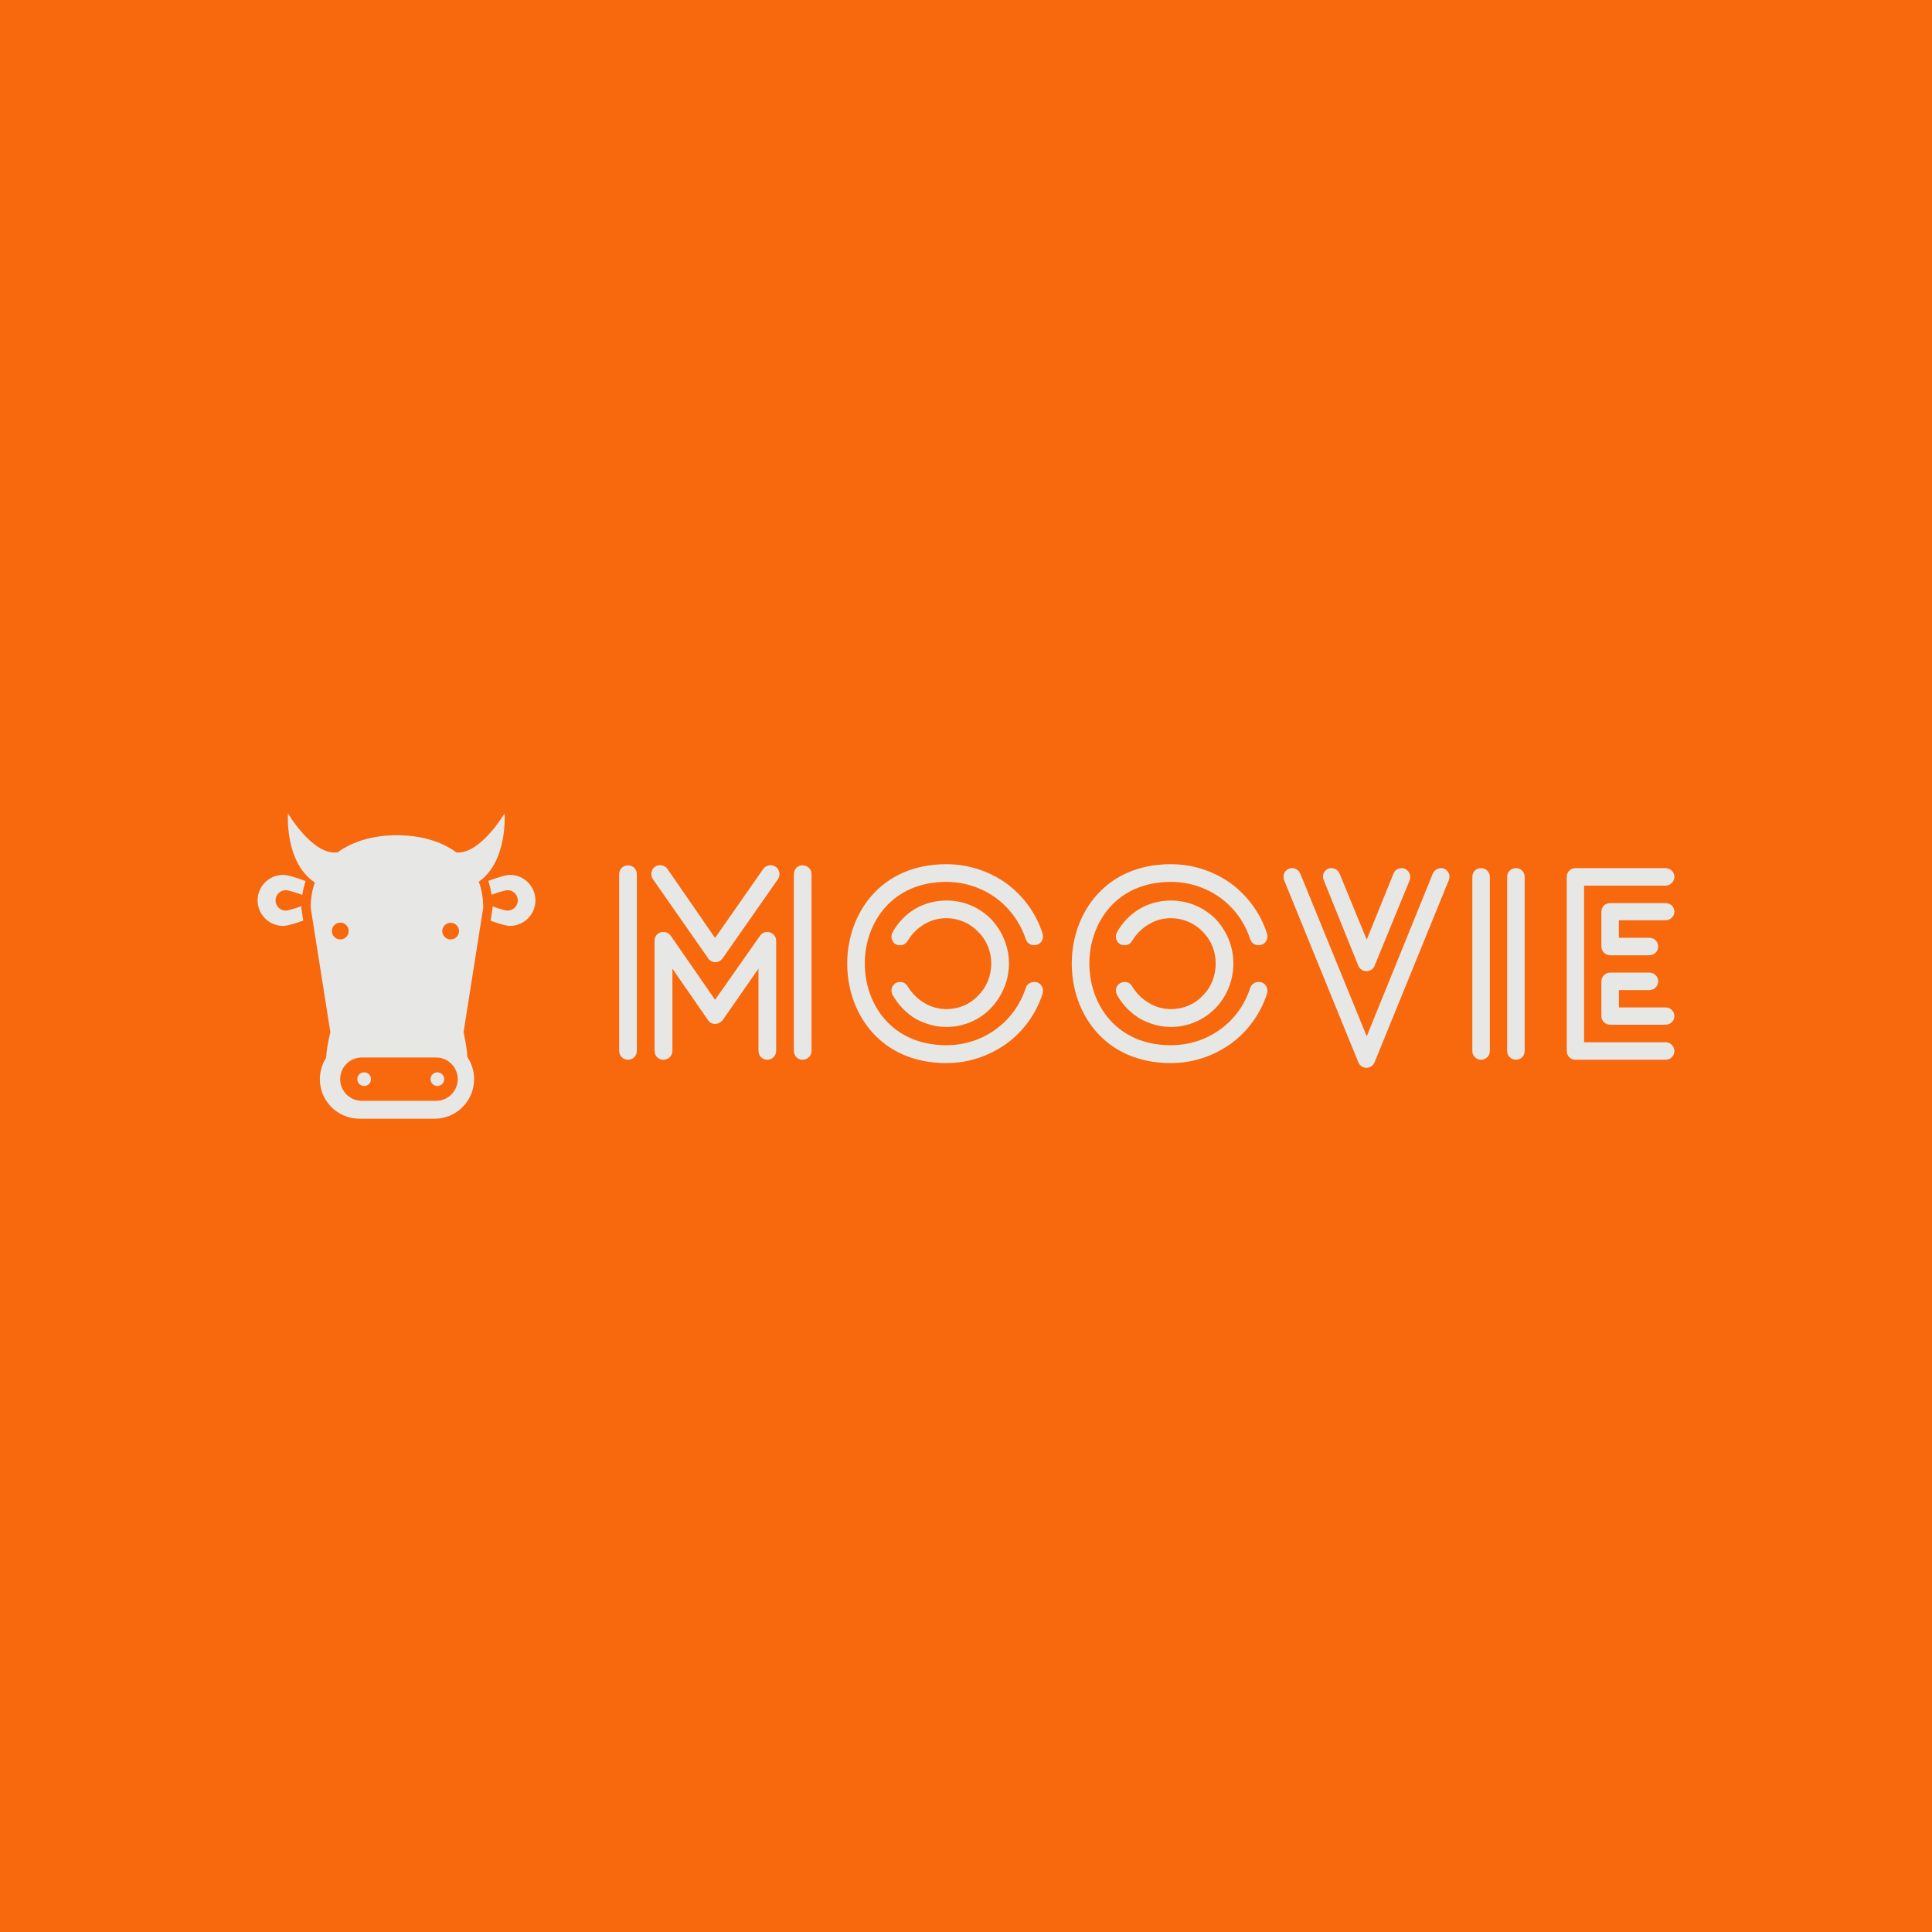
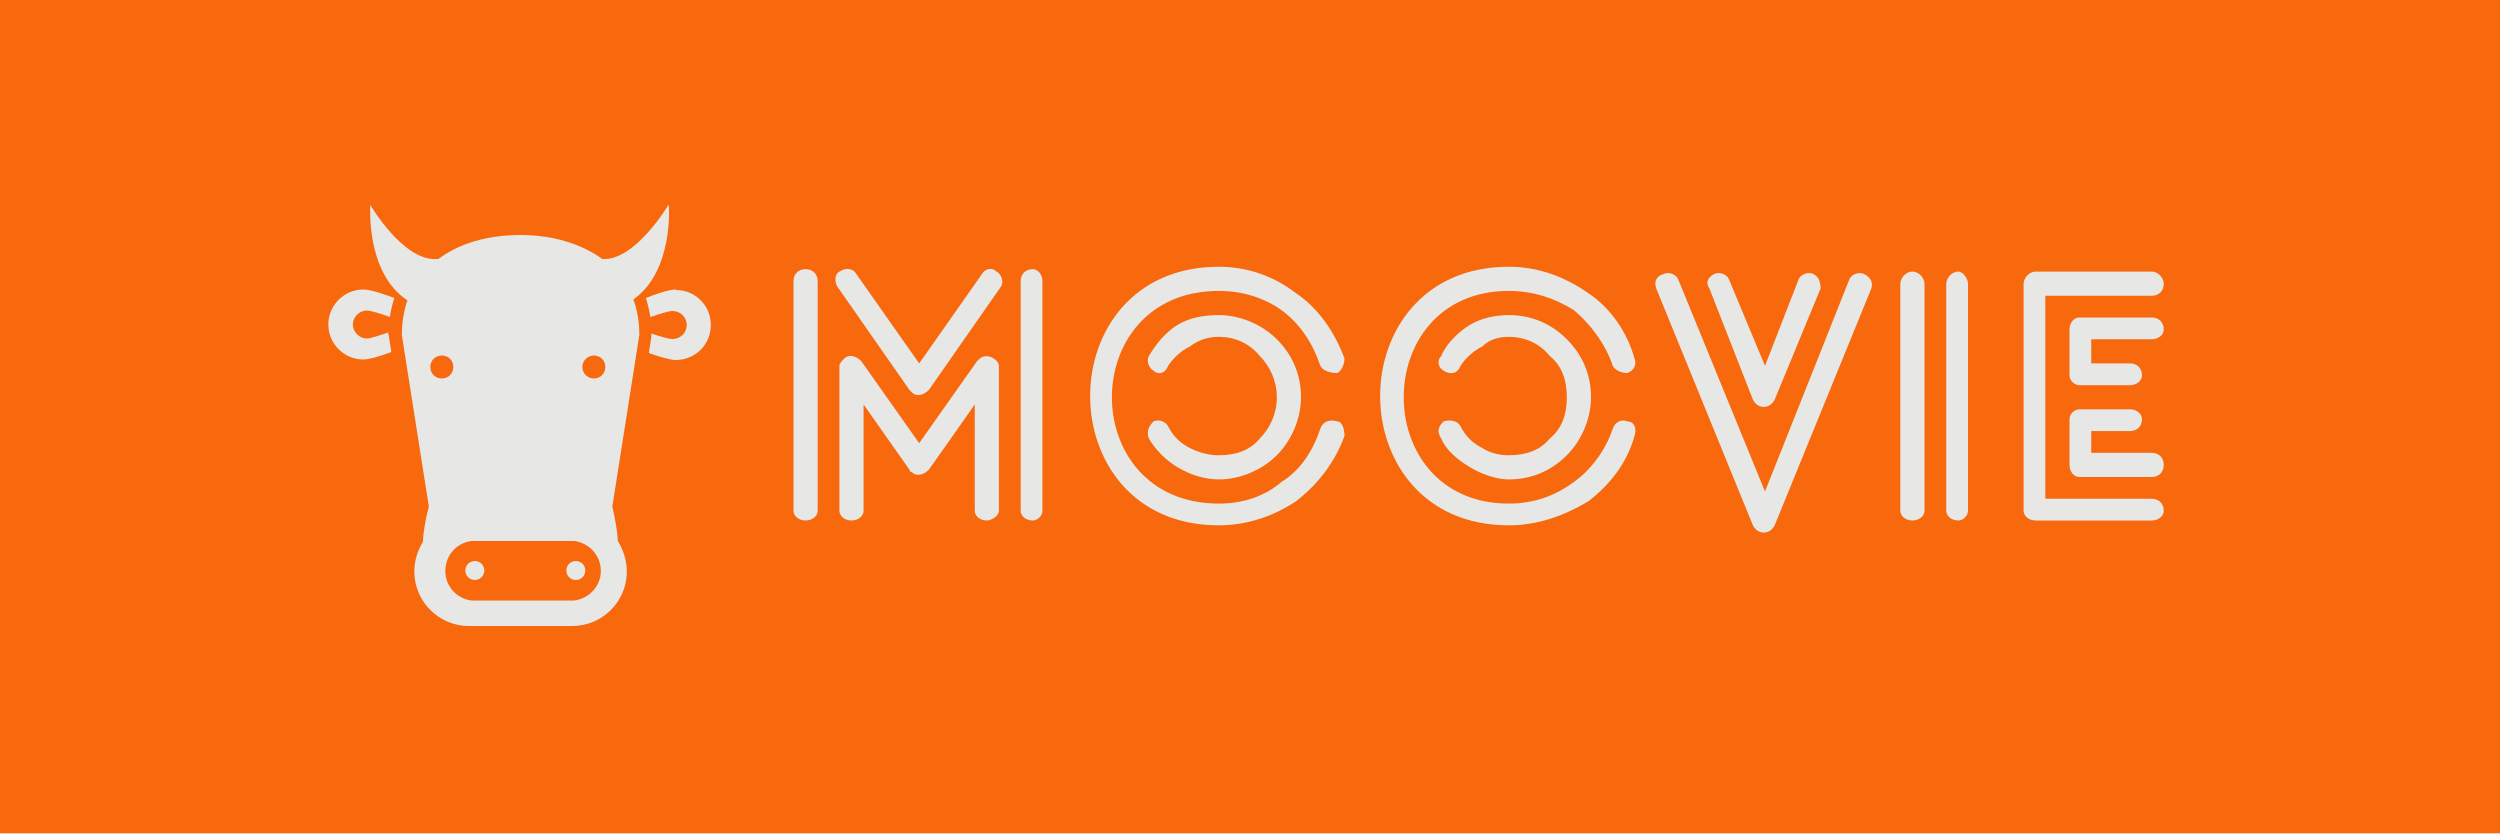
- <svg xmlns="http://www.w3.org/2000/svg" data-v-fde0c5aa="" viewBox="0 0 300 300" class="iconLeft">
-   <defs data-v-fde0c5aa="" />
-   <rect data-v-fde0c5aa="" fill="#F8680C" x="0" y="0" width="300px" height="300px" class="logo-background-square" />
-   <defs data-v-fde0c5aa="" />
-   <g data-v-fde0c5aa="" id="d5efb091-4ae7-4b38-bc48-bc9f6053afb3" fill="#E7E7E6" transform="matrix(2.891963,0,0,2.891963,92.90237,133.7869)">
-     <path d="M9.55 10.16L9.55 10.16L9.55 4.24C9.55 3.99 9.34 3.78 9.07 3.78C8.90 3.78 8.76 3.86 8.68 3.99L6.27 7.42L3.89 3.98C3.74 3.77 3.43 3.71 3.22 3.86C3.09 3.95 3.02 4.10 3.02 4.24L3.02 4.24L3.02 10.16C3.02 10.43 3.23 10.64 3.49 10.64C3.77 10.64 3.98 10.43 3.98 10.16L3.98 5.75L5.89 8.51C5.92 8.55 5.96 8.60 6.01 8.64C6.22 8.78 6.52 8.72 6.68 8.51L8.60 5.75L8.60 10.16C8.60 10.43 8.81 10.64 9.07 10.64C9.34 10.64 9.55 10.43 9.55 10.16ZM2.07 10.16L2.07 10.16L2.07 0.67C2.07 0.41 1.86 0.20 1.60 0.20C1.33 0.20 1.12 0.41 1.12 0.67L1.12 10.16C1.12 10.43 1.33 10.64 1.60 10.64C1.86 10.64 2.07 10.43 2.07 10.16ZM11.45 10.16L11.45 10.16L11.45 0.67C11.45 0.41 11.24 0.20 10.96 0.20C10.71 0.20 10.50 0.41 10.50 0.67L10.50 10.16C10.50 10.43 10.71 10.64 10.96 10.64C11.24 10.64 11.45 10.43 11.45 10.16ZM8.86 0.39L8.86 0.39L6.27 4.10L3.71 0.39C3.56 0.18 3.25 0.13 3.04 0.28C2.83 0.43 2.79 0.73 2.93 0.94L5.89 5.18C5.92 5.24 5.96 5.28 6.01 5.31C6.22 5.47 6.52 5.42 6.68 5.19L9.65 0.94C9.79 0.73 9.74 0.43 9.53 0.28C9.31 0.13 9.02 0.18 8.86 0.39ZM23.86 3.88L23.86 3.88C23.51 2.77 22.81 1.83 21.90 1.16C20.99 0.52 19.89 0.14 18.69 0.14C11.59 0.14 11.59 10.82 18.69 10.82C19.89 10.82 20.99 10.43 21.90 9.79C22.81 9.13 23.51 8.18 23.86 7.08C23.93 6.83 23.80 6.55 23.55 6.48C23.30 6.41 23.02 6.54 22.95 6.79C22.65 7.70 22.09 8.47 21.32 9.02C20.59 9.55 19.68 9.86 18.69 9.86C12.85 9.86 12.85 1.09 18.69 1.09C19.68 1.09 20.59 1.41 21.32 1.93C22.09 2.49 22.65 3.26 22.95 4.16C23.02 4.41 23.30 4.55 23.55 4.47C23.80 4.40 23.93 4.13 23.86 3.88ZM15.81 7.17L15.81 7.17C16.10 7.69 16.52 8.12 17.02 8.43C17.53 8.71 18.10 8.88 18.69 8.88C19.63 8.88 20.47 8.50 21.08 7.87C21.67 7.25 22.05 6.41 22.05 5.47C22.05 4.54 21.67 3.70 21.08 3.08C20.47 2.46 19.63 2.09 18.69 2.09C18.10 2.09 17.53 2.24 17.02 2.53C16.52 2.83 16.10 3.26 15.81 3.78C15.67 4.02 15.75 4.31 15.97 4.44C16.21 4.56 16.49 4.48 16.62 4.24C16.84 3.88 17.15 3.57 17.51 3.36C17.86 3.15 18.26 3.04 18.69 3.04C19.36 3.04 19.96 3.32 20.38 3.75C20.83 4.19 21.10 4.80 21.10 5.47C21.10 6.16 20.83 6.78 20.38 7.21C19.96 7.66 19.36 7.92 18.69 7.92C18.26 7.92 17.85 7.80 17.51 7.59C17.15 7.39 16.84 7.07 16.62 6.71C16.49 6.47 16.21 6.40 15.97 6.52C15.75 6.66 15.67 6.93 15.81 7.17ZM35.91 3.88L35.91 3.88C35.56 2.77 34.86 1.83 33.95 1.16C33.04 0.52 31.95 0.14 30.74 0.14C23.65 0.14 23.65 10.82 30.74 10.82C31.95 10.82 33.04 10.43 33.95 9.79C34.86 9.13 35.56 8.18 35.91 7.08C35.98 6.83 35.85 6.55 35.60 6.48C35.35 6.41 35.07 6.54 35 6.79C34.71 7.70 34.15 8.47 33.38 9.02C32.65 9.55 31.74 9.86 30.74 9.86C24.91 9.86 24.91 1.09 30.74 1.09C31.74 1.09 32.65 1.41 33.38 1.93C34.15 2.49 34.71 3.26 35 4.16C35.07 4.41 35.35 4.55 35.60 4.47C35.85 4.40 35.98 4.13 35.91 3.88ZM27.86 7.17L27.86 7.17C28.15 7.69 28.57 8.12 29.08 8.43C29.58 8.71 30.16 8.88 30.74 8.88C31.68 8.88 32.52 8.50 33.14 7.87C33.73 7.25 34.10 6.41 34.10 5.47C34.10 4.54 33.73 3.70 33.14 3.08C32.52 2.46 31.68 2.09 30.74 2.09C30.16 2.09 29.58 2.24 29.08 2.53C28.57 2.83 28.15 3.26 27.86 3.78C27.72 4.02 27.80 4.31 28.03 4.44C28.27 4.56 28.55 4.48 28.67 4.24C28.90 3.88 29.20 3.57 29.57 3.36C29.92 3.15 30.31 3.04 30.74 3.04C31.42 3.04 32.02 3.32 32.44 3.75C32.89 4.19 33.15 4.80 33.15 5.47C33.15 6.16 32.89 6.78 32.44 7.21C32.02 7.66 31.42 7.92 30.74 7.92C30.31 7.92 29.90 7.80 29.57 7.59C29.20 7.39 28.90 7.07 28.67 6.71C28.55 6.47 28.27 6.40 28.03 6.52C27.80 6.66 27.72 6.93 27.86 7.17ZM38.95 0.99L38.95 0.99L40.81 5.60C40.98 5.98 41.52 5.98 41.68 5.60L43.57 0.99C43.65 0.74 43.54 0.49 43.30 0.38C43.06 0.29 42.78 0.41 42.70 0.64L41.26 4.19L39.80 0.64C39.70 0.41 39.44 0.29 39.19 0.38C38.96 0.49 38.84 0.74 38.95 0.99ZM44.81 0.64L44.81 0.64L41.26 9.38L37.69 0.64C37.59 0.41 37.32 0.29 37.09 0.38C36.83 0.49 36.74 0.74 36.82 0.99L40.81 10.78C40.98 11.17 41.51 11.17 41.68 10.78L45.67 0.99C45.77 0.74 45.65 0.49 45.42 0.38C45.19 0.29 44.91 0.41 44.81 0.64ZM49.74 10.18L49.74 10.18L49.74 0.81C49.74 0.56 49.53 0.35 49.28 0.35C49.01 0.35 48.80 0.56 48.80 0.81L48.80 10.18C48.80 10.43 49.01 10.64 49.28 10.64C49.53 10.64 49.74 10.43 49.74 10.18ZM47.87 10.18L47.87 10.18L47.87 0.81C47.87 0.56 47.66 0.35 47.40 0.35C47.14 0.35 46.93 0.56 46.93 0.81L46.93 10.18C46.93 10.43 47.14 10.64 47.40 10.64C47.66 10.64 47.87 10.43 47.87 10.18ZM57.30 2.23L57.30 2.23L54.33 2.23C54.07 2.23 53.86 2.42 53.86 2.69L53.86 4.56C53.86 4.82 54.07 5.03 54.33 5.03L56.43 5.03C56.70 5.03 56.91 4.82 56.91 4.56C56.91 4.30 56.70 4.09 56.43 4.09L54.80 4.09L54.80 3.15L57.30 3.15C57.57 3.15 57.78 2.94 57.78 2.69C57.78 2.42 57.57 2.23 57.30 2.23ZM56.43 5.96L56.43 5.96L54.33 5.96C54.07 5.96 53.86 6.17 53.86 6.43L53.86 8.30C53.86 8.55 54.07 8.76 54.33 8.76L57.30 8.76C57.57 8.76 57.78 8.55 57.78 8.30C57.78 8.04 57.57 7.83 57.30 7.83L54.80 7.83L54.80 6.90L56.43 6.90C56.70 6.90 56.91 6.69 56.91 6.43C56.91 6.17 56.70 5.96 56.43 5.96ZM57.30 9.70L57.30 9.70L52.93 9.70L52.93 1.29L57.30 1.29C57.57 1.29 57.78 1.08 57.78 0.81C57.78 0.56 57.57 0.35 57.30 0.35L52.46 0.35C52.21 0.35 52.00 0.56 52.00 0.81L52.00 10.18C52.00 10.43 52.21 10.64 52.46 10.64L57.30 10.64C57.57 10.64 57.78 10.43 57.78 10.18C57.78 9.91 57.57 9.70 57.30 9.70Z" />
+ <svg xmlns="http://www.w3.org/2000/svg" viewBox="0 0 300 100" class="iconLeft">
+   <rect fill="#f8680c" x="0" y="0" width="300px" height="100px" class="logo-background-square" />
+   <g id="d5efb091-4ae7-4b38-bc48-bc9f6053afb3" fill="#e7e7e6" transform="matrix(2.9,0,0,2.9,92.9,133.8)">
+     <path d="M 9.3 -25 L 9.3 -25 L 9.3 -31 C 9.3 -31.2 9 -31.4 8.8 -31.4 C 8.6 -31.4 8.5 -31.3 8.4 -31.2 L 6 -27.8 L 3.6 -31.2 C 3.4 -31.4 3.1 -31.5 2.9 -31.3 C 2.8 -31.2 2.7 -31.1 2.7 -31 L 2.7 -31 L 2.7 -25 C 2.7 -24.8 2.9 -24.6 3.2 -24.6 C 3.5 -24.6 3.7 -24.8 3.7 -25 L 3.7 -29.4 L 5.6 -26.7 C 5.6 -26.6 5.7 -26.6 5.7 -26.6 C 5.9 -26.4 6.2 -26.5 6.4 -26.7 L 8.3 -29.4 L 8.3 -25 C 8.3 -24.8 8.5 -24.6 8.8 -24.6 C 9 -24.6 9.3 -24.8 9.3 -25 Z M 1.8 -25 L 1.8 -25 L 1.8 -34.5 C 1.8 -34.8 1.6 -35 1.3 -35 C 1 -35 0.8 -34.8 0.8 -34.5 L 0.8 -25 C 0.8 -24.8 1 -24.6 1.3 -24.6 C 1.6 -24.6 1.8 -24.8 1.8 -25 Z M 11.1 -25 L 11.1 -25 L 11.1 -34.5 C 11.1 -34.8 10.9 -35 10.7 -35 C 10.4 -35 10.2 -34.8 10.2 -34.5 L 10.2 -25 C 10.2 -24.8 10.4 -24.6 10.7 -24.6 C 10.9 -24.6 11.1 -24.8 11.1 -25 Z M 8.6 -34.8 L 8.6 -34.8 L 6 -31.1 L 3.4 -34.8 C 3.3 -35 3 -35.1 2.7 -34.9 C 2.5 -34.8 2.5 -34.5 2.6 -34.3 L 5.6 -30 C 5.6 -30 5.7 -29.9 5.7 -29.9 C 5.9 -29.7 6.2 -29.8 6.4 -30 L 9.4 -34.3 C 9.5 -34.5 9.4 -34.8 9.2 -34.9 C 9 -35.1 8.7 -35 8.6 -34.8 Z M 23.6 -31.3 L 23.6 -31.3 C 23.2 -32.4 22.5 -33.4 21.6 -34 C 20.7 -34.7 19.6 -35.1 18.4 -35.1 C 11.3 -35.1 11.3 -24.4 18.4 -24.4 C 19.6 -24.4 20.7 -24.8 21.6 -25.4 C 22.5 -26.1 23.2 -27 23.6 -28.1 C 23.6 -28.4 23.5 -28.7 23.3 -28.7 C 23 -28.8 22.7 -28.7 22.6 -28.4 C 22.3 -27.5 21.8 -26.7 21 -26.2 C 20.3 -25.6 19.4 -25.3 18.4 -25.3 C 12.5 -25.3 12.5 -34.1 18.4 -34.1 C 19.4 -34.1 20.3 -33.8 21 -33.3 C 21.8 -32.7 22.3 -31.9 22.6 -31 C 22.7 -30.8 23 -30.7 23.3 -30.7 C 23.5 -30.8 23.6 -31.1 23.6 -31.3 Z M 15.5 -28 L 15.5 -28 C 15.8 -27.5 16.2 -27.1 16.7 -26.8 C 17.2 -26.5 17.8 -26.3 18.4 -26.3 C 19.3 -26.3 20.2 -26.7 20.8 -27.3 C 21.4 -27.9 21.8 -28.8 21.8 -29.7 C 21.8 -30.7 21.4 -31.5 20.8 -32.1 C 20.2 -32.7 19.3 -33.1 18.4 -33.1 C 17.8 -33.1 17.2 -33 16.7 -32.7 C 16.2 -32.4 15.8 -31.9 15.5 -31.4 C 15.4 -31.2 15.5 -30.9 15.7 -30.8 C 15.9 -30.6 16.2 -30.7 16.3 -31 C 16.5 -31.3 16.8 -31.6 17.2 -31.8 C 17.6 -32.1 18 -32.2 18.4 -32.2 C 19.1 -32.2 19.7 -31.9 20.1 -31.4 C 20.5 -31 20.8 -30.4 20.8 -29.7 C 20.8 -29 20.5 -28.4 20.1 -28 C 19.7 -27.5 19.1 -27.3 18.4 -27.3 C 18 -27.3 17.6 -27.4 17.2 -27.6 C 16.8 -27.8 16.5 -28.1 16.3 -28.5 C 16.2 -28.7 15.9 -28.8 15.7 -28.7 C 15.5 -28.5 15.4 -28.3 15.5 -28 Z M 35.6 -31.3 L 35.6 -31.3 C 35.3 -32.4 34.6 -33.4 33.7 -34 C 32.7 -34.7 31.6 -35.1 30.4 -35.1 C 23.3 -35.1 23.3 -24.4 30.4 -24.4 C 31.6 -24.4 32.7 -24.8 33.7 -25.4 C 34.6 -26.1 35.3 -27 35.6 -28.1 C 35.7 -28.4 35.6 -28.7 35.3 -28.7 C 35.1 -28.8 34.8 -28.7 34.7 -28.4 C 34.4 -27.5 33.8 -26.7 33.1 -26.2 C 32.3 -25.6 31.4 -25.3 30.4 -25.3 C 24.6 -25.3 24.6 -34.1 30.4 -34.1 C 31.4 -34.1 32.3 -33.8 33.1 -33.3 C 33.8 -32.7 34.4 -31.9 34.7 -31 C 34.8 -30.8 35.1 -30.7 35.3 -30.7 C 35.6 -30.8 35.7 -31.1 35.6 -31.3 Z M 27.6 -28 L 27.6 -28 C 27.8 -27.5 28.3 -27.1 28.8 -26.8 C 29.3 -26.5 29.9 -26.3 30.4 -26.3 C 31.4 -26.3 32.2 -26.7 32.8 -27.3 C 33.4 -27.9 33.8 -28.8 33.8 -29.7 C 33.8 -30.7 33.4 -31.5 32.8 -32.1 C 32.2 -32.7 31.4 -33.1 30.4 -33.1 C 29.9 -33.1 29.3 -33 28.8 -32.7 C 28.3 -32.4 27.8 -31.9 27.6 -31.4 C 27.4 -31.2 27.5 -30.9 27.7 -30.8 C 28 -30.6 28.3 -30.7 28.4 -31 C 28.6 -31.3 28.9 -31.6 29.3 -31.8 C 29.6 -32.1 30 -32.2 30.4 -32.2 C 31.1 -32.2 31.7 -31.9 32.1 -31.4 C 32.6 -31 32.8 -30.4 32.8 -29.7 C 32.8 -29 32.6 -28.4 32.1 -28 C 31.7 -27.5 31.1 -27.3 30.4 -27.3 C 30 -27.3 29.6 -27.4 29.3 -27.6 C 28.9 -27.8 28.6 -28.1 28.4 -28.5 C 28.3 -28.7 28 -28.8 27.7 -28.7 C 27.5 -28.5 27.4 -28.3 27.6 -28 Z M 38.7 -34.2 L 38.7 -34.2 L 40.5 -29.6 C 40.7 -29.2 41.2 -29.2 41.4 -29.6 L 43.3 -34.2 C 43.3 -34.5 43.2 -34.7 43 -34.8 C 42.8 -34.9 42.5 -34.8 42.4 -34.6 L 41 -31 L 39.5 -34.6 C 39.4 -34.8 39.1 -34.9 38.9 -34.8 C 38.7 -34.7 38.5 -34.5 38.7 -34.2 Z M 44.5 -34.6 L 44.5 -34.6 L 41 -25.8 L 37.4 -34.6 C 37.3 -34.8 37 -34.9 36.8 -34.8 C 36.5 -34.7 36.4 -34.5 36.5 -34.2 L 40.5 -24.4 C 40.7 -24 41.2 -24 41.4 -24.4 L 45.4 -34.2 C 45.5 -34.5 45.3 -34.7 45.1 -34.8 C 44.9 -34.9 44.6 -34.8 44.5 -34.6 Z M 49.4 -25 L 49.4 -25 L 49.4 -34.4 C 49.4 -34.6 49.2 -34.9 49 -34.9 C 48.7 -34.9 48.5 -34.6 48.5 -34.4 L 48.5 -25 C 48.5 -24.8 48.7 -24.6 49 -24.6 C 49.2 -24.6 49.4 -24.8 49.4 -25 Z M 47.6 -25 L 47.6 -25 L 47.6 -34.4 C 47.6 -34.6 47.4 -34.9 47.1 -34.9 C 46.8 -34.9 46.6 -34.6 46.6 -34.4 L 46.6 -25 C 46.6 -24.8 46.8 -24.6 47.1 -24.6 C 47.4 -24.6 47.6 -24.8 47.6 -25 Z M 57 -33 L 57 -33 L 54 -33 C 53.8 -33 53.6 -32.8 53.6 -32.5 L 53.6 -30.6 C 53.6 -30.4 53.8 -30.2 54 -30.2 L 56.1 -30.2 C 56.4 -30.2 56.6 -30.4 56.6 -30.6 C 56.6 -30.9 56.4 -31.1 56.1 -31.1 L 54.5 -31.1 L 54.5 -32.1 L 57 -32.1 C 57.3 -32.1 57.5 -32.3 57.5 -32.5 C 57.5 -32.8 57.3 -33 57 -33 Z M 56.1 -29.2 L 56.1 -29.2 L 54 -29.2 C 53.8 -29.2 53.6 -29 53.6 -28.8 L 53.6 -26.9 C 53.6 -26.6 53.8 -26.4 54 -26.4 L 57 -26.4 C 57.3 -26.4 57.5 -26.6 57.5 -26.9 C 57.5 -27.2 57.3 -27.4 57 -27.4 L 54.5 -27.4 L 54.5 -28.3 L 56.1 -28.3 C 56.4 -28.3 56.6 -28.5 56.6 -28.8 C 56.6 -29 56.4 -29.2 56.1 -29.2 Z M 57 -25.5 L 57 -25.5 L 52.6 -25.5 L 52.6 -33.9 L 57 -33.9 C 57.3 -33.9 57.5 -34.1 57.5 -34.4 C 57.5 -34.6 57.3 -34.9 57 -34.9 L 52.2 -34.9 C 51.9 -34.9 51.7 -34.6 51.7 -34.4 L 51.7 -25 C 51.7 -24.8 51.9 -24.6 52.2 -24.6 L 57 -24.6 C 57.3 -24.6 57.5 -24.8 57.5 -25 C 57.5 -25.3 57.3 -25.5 57 -25.5 Z">
+     </path>
  </g>
-   <defs data-v-fde0c5aa="" />
-   <g data-v-fde0c5aa="" id="ff76a560-ec5e-41bf-8f52-f1feac3877b1" stroke="none" fill="#E7E7E6" transform="matrix(0.5642626,0,0,0.5642626,32.83838,121.7866)">
-     <circle cx="62.163" cy="81.139" r="1.881" />
-     <circle cx="42.019" cy="81.139" r="1.882" />
-     <path d="M80.661 7.977s-6.575 11.232-13.225 10.795c-4.263-3.15-10.034-4.76-16.395-4.76-6.356 0-12.125 1.608-16.388 4.755-.105 0-.205-.005-.316.003-6.672.521-13.294-10.793-13.294-10.793s-.97 13.399 7.29 18.978c.039.026.075.044.114.069-.743 2.069-1.149 4.376-1.149 6.924l5.416 34.265c-.674 2.736-1.05 5.076-1.172 7.074a10.819 10.819 0 0 0-1.718 5.852c0 6.012 4.873 10.885 10.883 10.885h20.685c6.011 0 10.883-4.873 10.883-10.885 0-2.246-.682-4.332-1.846-6.064-.133-1.959-.467-4.221-1.057-6.861l5.413-34.265c0-2.633-.436-5.008-1.227-7.13 8.051-5.656 7.103-18.842 7.103-18.842zM33.136 40.375c0-1.275 1.033-2.311 2.312-2.311s2.312 1.035 2.312 2.311c0 1.277-1.033 2.312-2.312 2.312s-2.312-1.034-2.312-2.312zm28.777 46.729H41.269a5.965 5.965 0 0 1 0-11.928h20.645a5.965 5.965 0 0 1-.001 11.928zm3.902-44.416a2.313 2.313 0 0 1-2.312-2.312 2.313 2.313 0 0 1 4.625 0 2.31 2.31 0 0 1-2.313 2.312z" />
-     <path d="M82.213 24.928c-1.229 0-3.506.705-6.044 1.668.41 1.205.709 2.47.908 3.784 1.818-.644 3.699-1.242 4.414-1.242a2.807 2.807 0 1 1 0 5.615c-.682 0-2.422-.543-4.157-1.15.001.116.014.229.014.346v.201l-.032.198-.503 3.188c2.274.837 4.276 1.429 5.4 1.429a7.019 7.019 0 0 0 0-14.037zM24.735 34.149v-.201c0-.137.014-.268.016-.404-1.789.631-3.617 1.209-4.32 1.209a2.807 2.807 0 0 1 0-5.615c.736 0 2.703.632 4.568 1.296.197-1.322.494-2.595.904-3.807-2.609-.979-4.953-1.699-6.193-1.699a7.018 7.018 0 1 0 0 14.036c1.139 0 3.207-.608 5.555-1.465l-.498-3.151-.032-.199z">
- </path>
+   <g id="ff76a560-ec5e-41bf-8f52-f1feac3877b1" stroke="none" fill="#e7e7e6" transform="matrix(0.6,0,0,0.6,32.8,121.8)">
+     <circle cx="60.5" cy="-88.9" r="1.9" />
+     <circle cx="40.3" cy="-88.9" r="1.9" />
+     <path d="M 79 -162 s -6.6 11.2 -13.2 10.8 c -4.3 -3.1 -10 -4.8 -16.4 -4.8 c -6.4 0 -12.1 1.6 -16.4 4.8 c -0.1 0 -0.2 0 -0.3 0 c -6.7 0.5 -13.3 -10.8 -13.3 -10.8 s -1 13.4 7.3 19 c 0 0 0.1 0 0.1 0.1 c -0.7 2.1 -1.1 4.4 -1.1 6.9 l 5.4 34.3 c -0.7 2.7 -1.1 5.1 -1.2 7.1 C 28.8 -92.8 28.2 -90.8 28.2 -88.7 c 0 6 4.9 10.9 10.9 10.9 h 20.7 c 6 0 10.9 -4.9 10.9 -10.9 c 0 -2.2 -0.7 -4.3 -1.8 -6.1 c -0.1 -2 -0.5 -4.2 -1.1 -6.9 l 5.4 -34.3 c 0 -2.6 -0.4 -5 -1.2 -7.1 c 8.1 -5.7 7.1 -18.8 7.1 -18.8 z M 31.4 -129.6 c 0 -1.3 1 -2.3 2.3 -2.3 s 2.3 1 2.3 2.3 c 0 1.3 -1 2.3 -2.3 2.3 s -2.3 -1 -2.3 -2.3 z m 28.8 46.7 H 39.6 C 36.6 -83.3 34.4 -85.8 34.4 -88.8 C 34.4 -91.9 36.6 -94.4 39.6 -94.8 h 20.6 C 63.2 -94.4 65.5 -91.9 65.5 -88.8 C 65.5 -85.8 63.2 -83.3 60.2 -82.9 z m 3.9 -44.4 C 62.9 -127.3 61.8 -128.3 61.8 -129.6 C 61.8 -130.9 62.9 -131.9 64.1 -131.9 C 65.4 -131.9 66.4 -130.9 66.4 -129.6 C 66.4 -128.3 65.4 -127.3 64.1 -127.3 z">
+     </path>
+     <path d="M 80.5 -145.1 c -1.2 0 -3.5 0.7 -6 1.7 c 0.4 1.2 0.7 2.5 0.9 3.8 c 1.8 -0.6 3.7 -1.2 4.4 -1.2 C 80.8 -140.8 81.8 -140.3 82.3 -139.4 C 82.8 -138.5 82.8 -137.5 82.3 -136.6 C 81.8 -135.7 80.8 -135.2 79.8 -135.2 c -0.7 0 -2.4 -0.5 -4.2 -1.1 c 0 0.1 0 0.2 0 0.3 v 0.2 l 0 0.2 l -0.5 3.2 c 2.3 0.8 4.3 1.4 5.4 1.4 C 84.4 -131 87.5 -134.1 87.5 -138 C 87.5 -141.9 84.4 -145 80.5 -145 z M 23 -135.9 v -0.2 c 0 -0.1 0 -0.3 0 -0.4 c -1.8 0.6 -3.6 1.2 -4.3 1.2 C 17.2 -135.3 15.9 -136.6 15.9 -138.1 C 15.9 -139.6 17.2 -140.9 18.7 -140.9 c 0.7 0 2.7 0.6 4.6 1.3 c 0.2 -1.3 0.5 -2.6 0.9 -3.8 c -2.6 -1 -5 -1.7 -6.2 -1.7 C 14.2 -145.1 11 -142 11 -138.1 C 11 -134.2 14.2 -131.1 18 -131.1 c 1.1 0 3.2 -0.6 5.6 -1.5 l -0.5 -3.2 l 0 -0.2 z">
+     </path>
  </g>
</svg>
